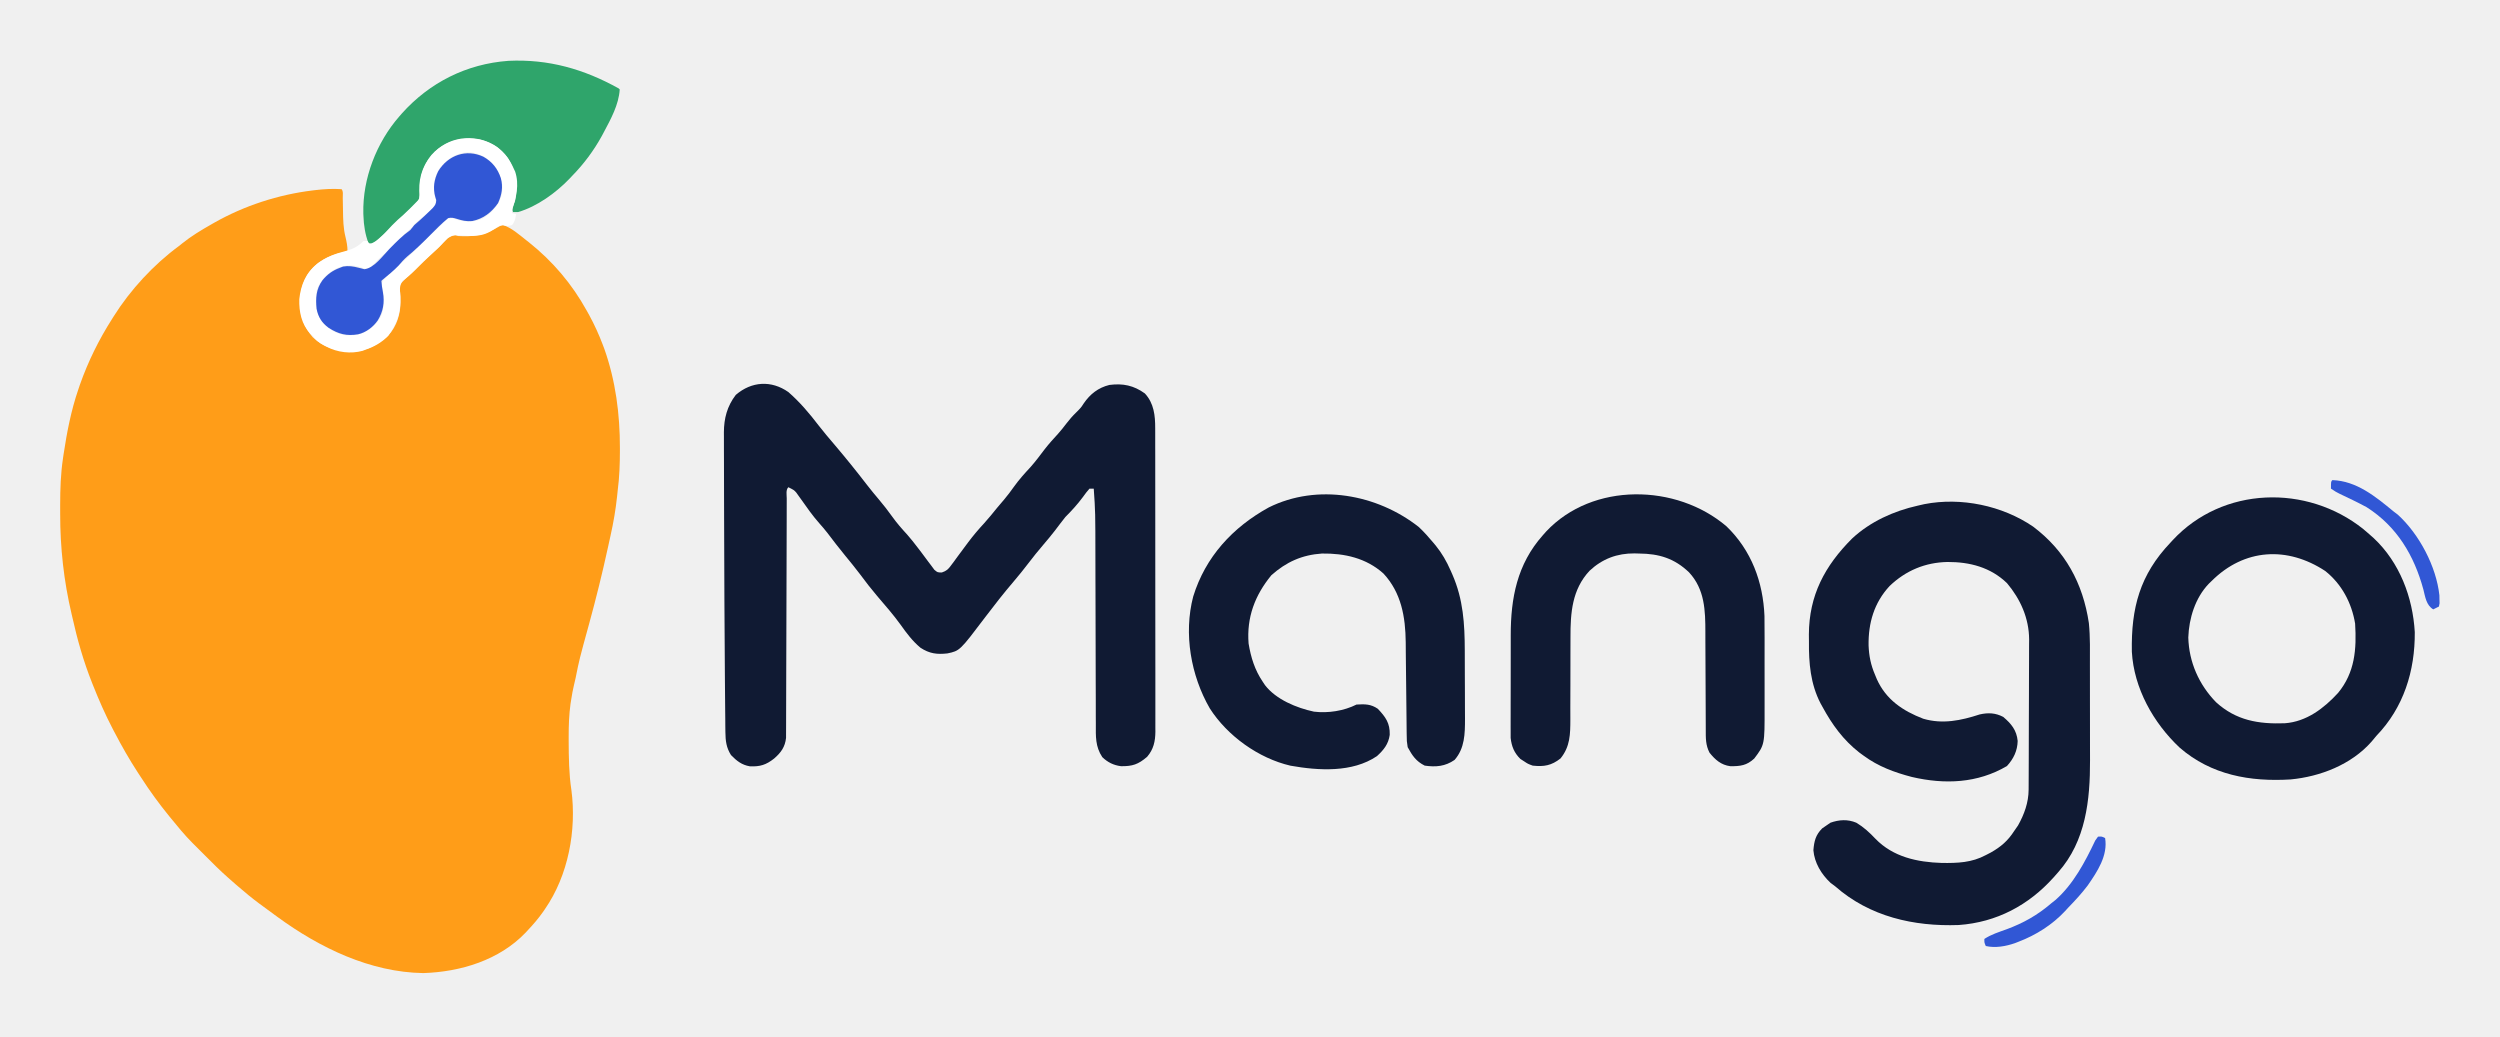
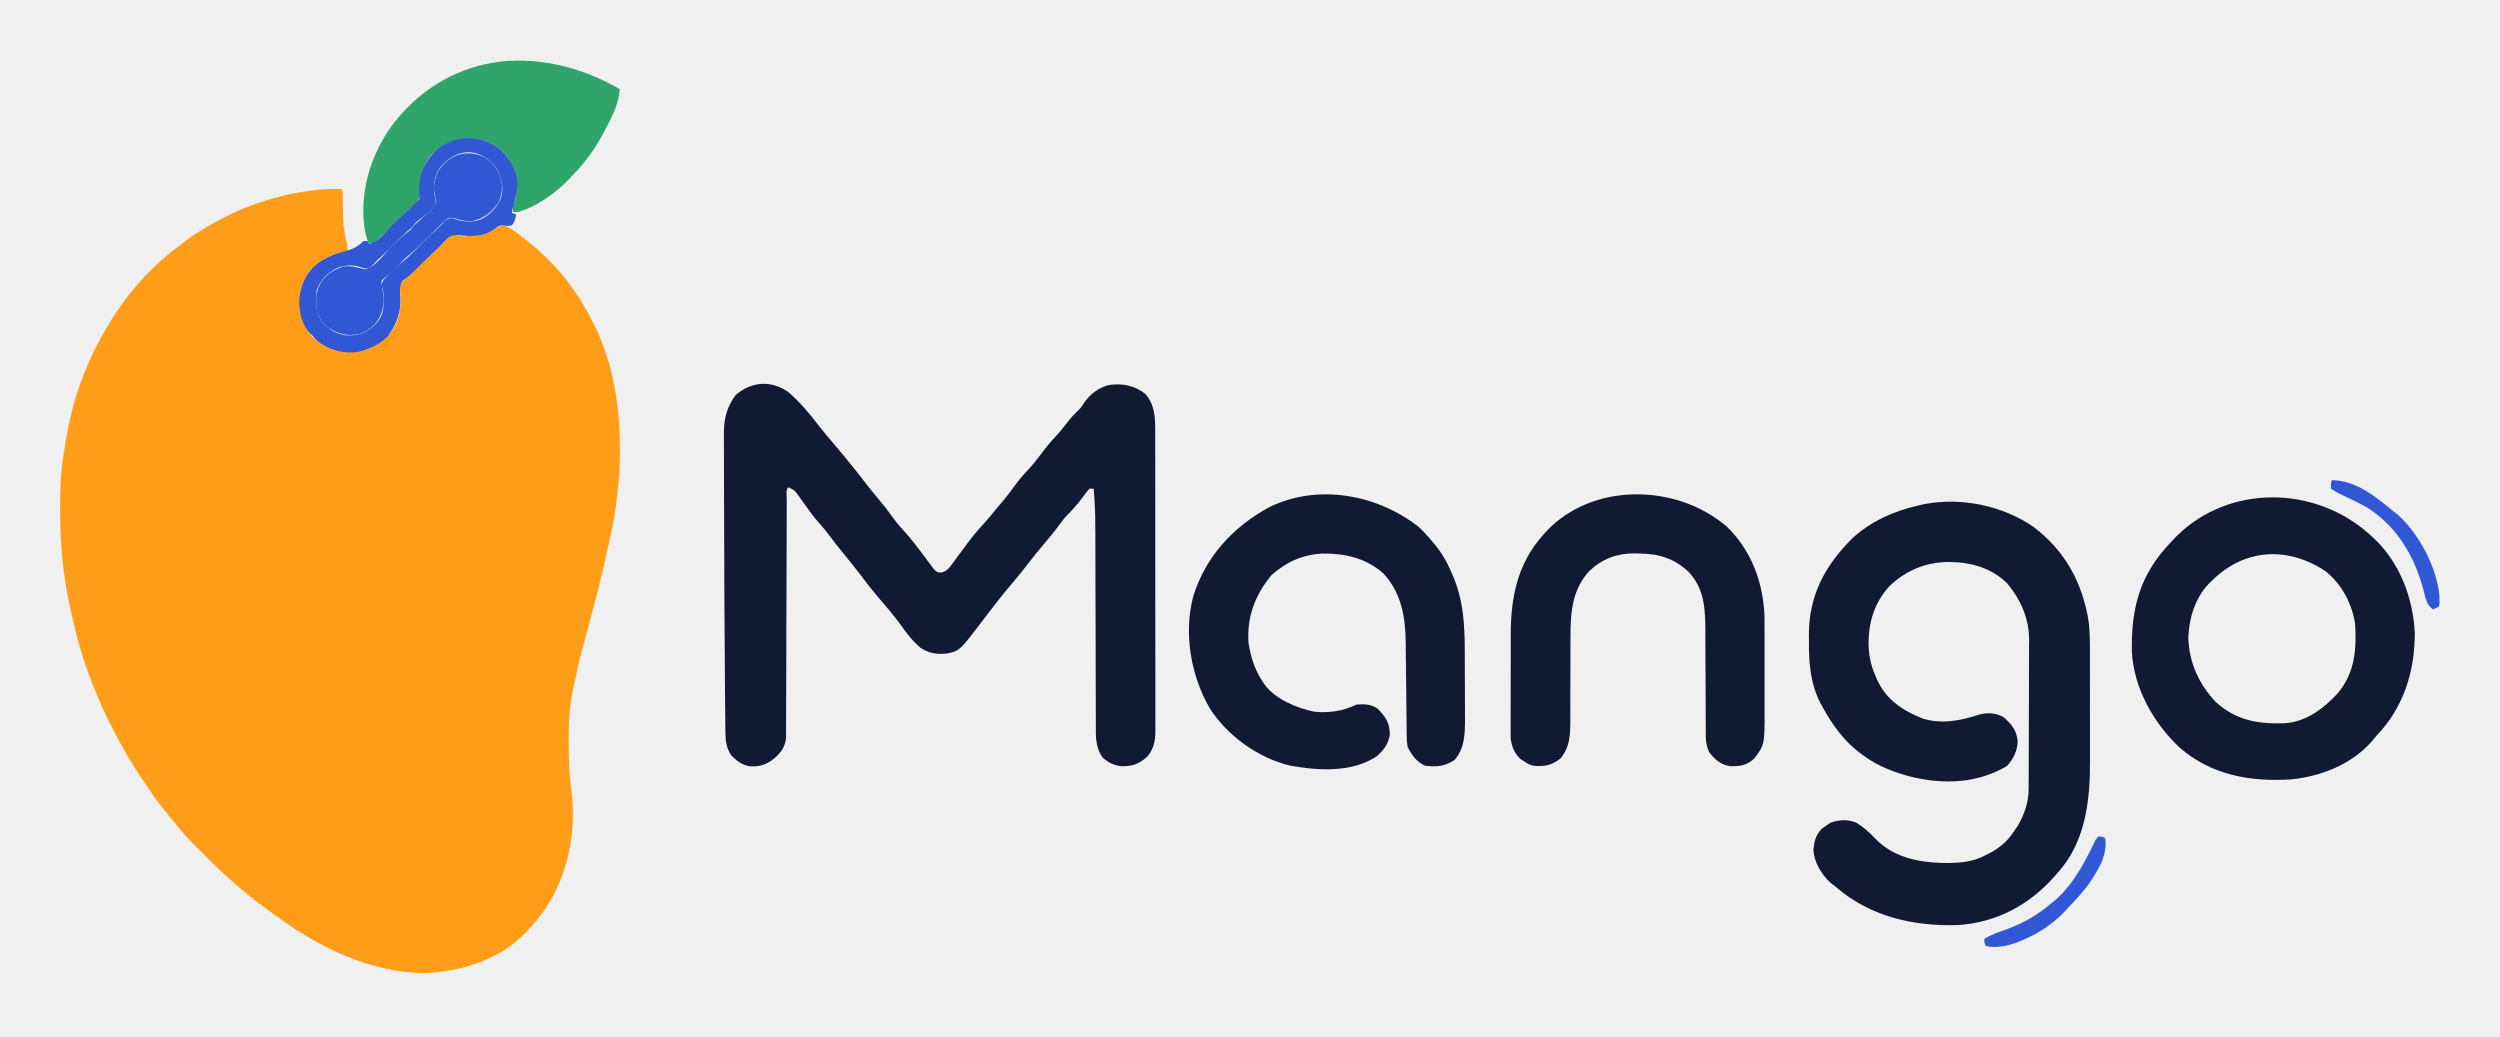
<svg xmlns="http://www.w3.org/2000/svg" viewBox="0 0 1760 730" role="img" aria-labelledby="title desc" shape-rendering="geometricPrecision">
  <g transform="translate(-119 4) scale(.702)">
    <path d="M0 0 C2.01 2.01 1.2 6.22 1.25 8.84 C1.28 10.46 1.31 12.08 1.35 13.75 C1.39 16.33 1.44 18.91 1.48 21.49 C1.62 30.56 1.78 39.19 4 48 C5.15 52.92 6 56.94 6 62 C3.73 63 3.73 63 0.62 63.56 C-13.25 66.54 -25.07 72.8 -33.54 84.6 C-39.34 94.11 -41.19 102.12 -41.25 113.19 C-41.27 114.08 -41.29 114.98 -41.31 115.9 C-41.38 128.12 -37 139 -29.04 148.29 C-18.45 158.48 -6.2 162.19 8.06 162.31 C9.14 162.34 10.23 162.37 11.34 162.4 C26.28 162.52 35.6 156.16 46.75 146.88 C55.48 137.73 59.31 124.79 59.19 112.44 C59.18 111.01 59.17 109.59 59.17 108.12 C59 104 59 104 58.33 100.2 C58 97 58 97 60.56 93.44 C62.02 91.94 63.5 90.46 65 89 C66.09 87.89 67.18 86.77 68.3 85.62 C73.68 80.15 79.1 74.74 84.95 69.76 C92.28 63.47 99.32 56.88 105.87 49.78 C108.47 47.61 110.71 46.78 114 46 C114.99 46.33 115.98 46.66 117 47 C130.91 47.74 141.97 46.74 154.09 39.66 C159.25 36.72 159.25 36.72 162 36 C170.52 38.76 178.07 45.53 185 51 C185.87 51.68 186.74 52.35 187.64 53.05 C211.76 72.23 231.13 95.02 246 122 C246.78 123.4 247.56 124.8 248.37 126.24 C253.63 135.9 258.11 145.71 262 156 C262.25 156.66 262.25 156.66 263.52 160.02 C274.93 192.18 279.22 225.59 279.19 259.56 C279.19 260.03 279.19 260.03 279.19 262.39 C279.17 275.72 278.73 288.77 277 302 C276.79 303.98 276.58 305.97 276.38 307.95 C274.96 321.33 272.74 334.35 269.79 347.47 C268.89 351.48 268.02 355.5 267.14 359.53 C261.56 385.14 255.28 410.49 248.35 435.76 C238.46 471.78 238.46 471.78 234.82 490.01 C234.28 492.67 233.66 495.31 232.99 497.94 C231.91 502.38 231.14 506.8 230.44 511.31 C230.31 512.09 230.31 512.09 229.68 516.05 C228.17 526.98 227.81 537.71 227.81 548.75 C227.81 550.32 227.81 551.88 227.81 553.5 C227.89 569.7 228.06 586.35 230.52 602.4 C235.9 642.81 227.41 688.24 204 722 C203.35 722.95 202.71 723.89 202.04 724.87 C197.48 731.35 192.44 737.25 187 743 C186.24 743.82 185.48 744.65 184.7 745.5 C158.28 773.21 119.39 784.98 82.03 786.16 C28.91 785.37 -21.79 760.83 -64 730 C-65.16 729.16 -66.32 728.32 -67.51 727.45 C-71.35 724.64 -75.18 721.82 -79 719 C-80.05 718.23 -81.09 717.47 -82.17 716.68 C-89.73 711.1 -96.9 705.14 -104 699 C-104.74 698.36 -105.48 697.72 -106.25 697.06 C-107.49 695.98 -108.72 694.9 -109.95 693.81 C-111.29 692.63 -112.63 691.45 -113.97 690.28 C-121.79 683.39 -129.12 676.03 -136.47 668.66 C-138.69 666.44 -140.92 664.21 -143.14 661.99 C-144.58 660.56 -146.01 659.12 -147.45 657.68 C-147.78 657.36 -147.78 657.36 -149.43 655.71 C-157.17 647.93 -164.1 639.52 -171 631 C-171.61 630.25 -172.23 629.51 -172.86 628.74 C-182.93 616.39 -192.38 603.41 -201 590 C-202.05 588.41 -203.09 586.82 -204.14 585.22 C-212.85 571.86 -220.64 558.15 -228 544 C-228.24 543.54 -228.24 543.54 -229.47 541.19 C-236.81 527.12 -243.15 512.75 -249 498 C-249.19 497.51 -249.19 497.51 -250.18 495.06 C-258.72 473.61 -265.01 451.53 -270 429 C-270.23 428.04 -270.45 427.09 -270.68 426.1 C-278.48 393.01 -282.2 359.48 -282.13 325.5 C-282.13 322.57 -282.13 319.64 -282.14 316.71 C-282.14 301 -281.63 285.44 -279.31 269.88 C-279.23 269.29 -279.23 269.29 -278.79 266.31 C-275.42 244.09 -271.29 222.29 -264 201 C-263.48 199.45 -262.96 197.91 -262.42 196.31 C-254.12 172.79 -243.4 151.02 -230 130 C-229.53 129.25 -229.06 128.5 -228.57 127.72 C-211.72 100.89 -188.49 75.75 -163 57 C-162 56.19 -160.99 55.38 -159.96 54.55 C-150.58 46.99 -140.44 40.94 -130 35 C-129.23 34.56 -128.47 34.12 -127.68 33.67 C-97.58 16.61 -63.54 5.52 -29.19 1.31 C-28.17 1.19 -27.15 1.06 -26.09 0.93 C-17.4 -0.08 -8.75 -0.6 0 0 Z " fill="#ff9d18" transform="translate(512,184)" />
    <path d="M0 0 C0.33 0.33 0.66 0.66 1 1 C0.07 16.28 -7.92 30.7 -15 44 C-15.61 45.16 -16.23 46.32 -16.86 47.51 C-25.13 62.51 -35.01 75.77 -47 88 C-47.83 88.88 -48.66 89.76 -49.52 90.67 C-63.02 104.71 -81.98 118.5 -101 124 C-102.65 124 -104.3 124 -106 124 C-107.45 119.66 -105.63 117.19 -104 113 C-100.77 97.81 -103.07 83.23 -111 70 C-118.16 59.9 -127.93 53.68 -140 51 C-143.45 50.57 -146.84 50.47 -150.31 50.5 C-150.77 50.5 -150.77 50.5 -153.09 50.52 C-166.72 50.87 -178.26 56.78 -187.69 66.56 C-196.73 77.49 -199.3 88.89 -199.08 102.67 C-199.2 109.16 -200.4 112.58 -205.02 117.19 C-205.67 117.78 -206.33 118.38 -207 119 C-207.6 119.58 -208.2 120.17 -208.82 120.77 C-210.62 122.5 -212.46 124.19 -214.31 125.88 C-218.78 129.98 -223.18 134.12 -227.44 138.44 C-230.88 141.92 -234.39 145.23 -238.12 148.39 C-239.41 149.5 -240.67 150.63 -241.91 151.8 C-243.75 153.5 -243.75 153.5 -247 156 C-248.32 155.67 -249.64 155.34 -251 155 C-254.26 146.49 -255.69 137.09 -256 128 C-256.04 127.08 -256.08 126.17 -256.12 125.22 C-256.92 90.26 -242.88 54.18 -220 28 C-219.18 27.06 -218.36 26.12 -217.52 25.15 C-189.64 -6.03 -152.46 -24.67 -110.62 -27.69 C-70.46 -29.6 -34.87 -19.43 0 0 Z " fill="#2fa56b" transform="translate(790,83)" />
-     <path d="M0 0 C8.19 6.55 12.65 12.6 16.88 22.19 C17.06 22.58 17.06 22.58 18 24.54 C22.34 37.63 19.11 50.68 14.88 63.19 C14.88 64.18 14.88 65.17 14.88 66.19 C16.19 66.52 17.51 66.85 18.88 67.19 C18.37 71.52 17.7 74.78 14.88 78.19 C11.73 79.14 9.73 79.46 6.58 78.46 C2.59 78.06 0.72 79.8 -2.56 82 C-8.61 86.03 -13.6 88.29 -20.88 88.81 C-22 88.9 -23.13 88.99 -24.29 89.08 C-28.13 89.19 -28.13 89.19 -32.55 88.86 C-44.31 88.11 -44.31 88.11 -49.41 91.14 C-52.52 94.01 -55.3 97.04 -58.12 100.19 C-60.6 102.57 -63.15 104.87 -65.69 107.19 C-71.15 112.26 -76.45 117.48 -81.69 122.79 C-85.8 126.84 -90.09 130.78 -94.85 134.07 C-98.5 139.07 -97.49 144.24 -97.19 150.25 C-96.43 165.91 -100.42 176.68 -109.38 189.38 C-115.9 196.05 -123.35 200.2 -132.12 203.19 C-133.02 203.54 -133.91 203.9 -134.82 204.27 C-146.81 207.61 -160.24 205.91 -171.12 200.19 C-172.07 199.7 -173.02 199.2 -174 198.7 C-178.68 196.07 -182.03 193.65 -185.12 189.19 C-185.53 188.82 -185.53 188.82 -187.56 186.94 C-196.27 177.6 -198.83 165.05 -198.47 152.58 C-197.02 138.3 -191.81 126.21 -180.61 117.03 C-171.63 110.38 -163.11 107.09 -152.29 104.3 C-144.71 102.28 -139.65 99.87 -134.12 94.19 C-132.81 94.19 -131.49 94.19 -130.12 94.19 C-129.79 94.68 -129.79 94.68 -128.12 97.19 C-118.81 94.86 -111.78 84.89 -105.17 78.21 C-101.61 74.63 -97.98 71.23 -94.13 67.97 C-89.59 63.93 -85.39 59.52 -81.12 55.19 C-80.13 54.2 -79.14 53.21 -78.12 52.19 C-77.97 48.45 -77.97 48.45 -78.19 43.88 C-78.44 27.82 -73.53 16.28 -62.63 4.58 C-45.32 -11.97 -19.56 -13.34 0 0 Z M-52.88 15.69 C-53.62 16.51 -54.36 17.34 -55.12 18.19 C-55.81 18.91 -56.49 19.63 -57.19 20.38 C-63.33 29.29 -63.93 37.6 -63.12 48.19 C-62.8 48.85 -62.47 49.51 -62.12 50.19 C-61.44 53.69 -61.44 53.69 -62.12 58.19 C-66.84 64.36 -73.06 69.05 -79.24 73.68 C-81.61 75.57 -83.27 77.79 -85.12 80.19 C-87.03 81.84 -88.94 83.5 -90.85 85.15 C-94.78 88.66 -98.43 92.43 -102.12 96.19 C-106.44 100.58 -110.74 104.92 -115.4 108.94 C-118.4 111.56 -121.03 114.18 -123.69 117.12 C-127.61 121.09 -127.61 121.09 -131.81 121.88 C-135.12 121.19 -135.12 121.19 -137.94 120.17 C-145.86 117.73 -154.3 118.39 -161.78 121.87 C-170.83 126.97 -178 134.06 -181.12 144.19 C-182.01 155.51 -182.48 166.28 -175.28 175.57 C-168.74 182.77 -161.47 187.49 -151.74 188.76 C-140.35 189.19 -133.17 187.36 -124.57 180 C-117.69 173.5 -114.36 167.78 -113.96 158.26 C-113.95 156.81 -113.94 155.37 -113.94 153.88 C-113.92 152.44 -113.91 151 -113.89 149.51 C-114.12 145.19 -114.12 145.19 -115.26 140.88 C-116.12 137.19 -116.12 137.19 -114.12 133.5 C-107.65 125.95 -99.87 119.4 -92.34 112.94 C-87.18 108.44 -82.43 103.56 -77.62 98.69 C-67.61 88.53 -67.61 88.53 -62.76 84.34 C-59.01 81.09 -55.67 77.64 -52.3 74.01 C-49.79 71.91 -48.37 71.38 -45.12 71.19 C-42.75 71.95 -40.37 72.71 -38 73.47 C-30.12 75.44 -21.95 75.05 -14.54 71.65 C-5.63 66.25 1.27 58.8 4.33 48.74 C6.56 38.28 4.23 30.08 -0.94 21 C-7.86 12.1 -15.3 6.7 -26.69 5.19 C-36.87 4.69 -45.4 8.89 -52.88 15.69 Z " fill="#ffffff" transform="translate(668.125,141.8125)" />
+     <path d="M0 0 C8.19 6.55 12.65 12.6 16.88 22.19 C17.06 22.58 17.06 22.58 18 24.54 C22.34 37.63 19.11 50.68 14.88 63.19 C14.88 64.18 14.88 65.17 14.88 66.19 C16.19 66.52 17.51 66.85 18.88 67.19 C18.37 71.52 17.7 74.78 14.88 78.19 C11.73 79.14 9.73 79.46 6.58 78.46 C2.59 78.06 0.72 79.8 -2.56 82 C-8.61 86.03 -13.6 88.29 -20.88 88.81 C-22 88.9 -23.13 88.99 -24.29 89.08 C-28.13 89.19 -28.13 89.19 -32.55 88.86 C-44.31 88.11 -44.31 88.11 -49.41 91.14 C-52.52 94.01 -55.3 97.04 -58.12 100.19 C-60.6 102.57 -63.15 104.87 -65.69 107.19 C-71.15 112.26 -76.45 117.48 -81.69 122.79 C-85.8 126.84 -90.09 130.78 -94.85 134.07 C-98.5 139.07 -97.49 144.24 -97.19 150.25 C-96.43 165.91 -100.42 176.68 -109.38 189.38 C-115.9 196.05 -123.35 200.2 -132.12 203.19 C-133.02 203.54 -133.91 203.9 -134.82 204.27 C-146.81 207.61 -160.24 205.91 -171.12 200.19 C-172.07 199.7 -173.02 199.2 -174 198.7 C-178.68 196.07 -182.03 193.65 -185.12 189.19 C-185.53 188.82 -185.53 188.82 -187.56 186.94 C-196.27 177.6 -198.83 165.05 -198.47 152.58 C-197.02 138.3 -191.81 126.21 -180.61 117.03 C-171.63 110.38 -163.11 107.09 -152.29 104.3 C-144.71 102.28 -139.65 99.87 -134.12 94.19 C-132.81 94.19 -131.49 94.19 -130.12 94.19 C-129.79 94.68 -129.79 94.68 -128.12 97.19 C-118.81 94.86 -111.78 84.89 -105.17 78.21 C-101.61 74.63 -97.98 71.23 -94.13 67.97 C-89.59 63.93 -85.39 59.52 -81.12 55.19 C-80.13 54.2 -79.14 53.21 -78.12 52.19 C-77.97 48.45 -77.97 48.45 -78.19 43.88 C-78.44 27.82 -73.53 16.28 -62.63 4.58 C-45.32 -11.97 -19.56 -13.34 0 0 Z M-52.88 15.69 C-53.62 16.51 -54.36 17.34 -55.12 18.19 C-55.81 18.91 -56.49 19.63 -57.19 20.38 C-63.33 29.29 -63.93 37.6 -63.12 48.19 C-62.8 48.85 -62.47 49.51 -62.12 50.19 C-61.44 53.69 -61.44 53.69 -62.12 58.19 C-66.84 64.36 -73.06 69.05 -79.24 73.68 C-81.61 75.57 -83.27 77.79 -85.12 80.19 C-87.03 81.84 -88.94 83.5 -90.85 85.15 C-94.78 88.66 -98.43 92.43 -102.12 96.19 C-106.44 100.58 -110.74 104.92 -115.4 108.94 C-118.4 111.56 -121.03 114.18 -123.69 117.12 C-127.61 121.09 -127.61 121.09 -131.81 121.88 C-135.12 121.19 -135.12 121.19 -137.94 120.17 C-145.86 117.73 -154.3 118.39 -161.78 121.87 C-170.83 126.97 -178 134.06 -181.12 144.19 C-182.01 155.51 -182.48 166.28 -175.28 175.57 C-168.74 182.77 -161.47 187.49 -151.74 188.76 C-140.35 189.19 -133.17 187.36 -124.57 180 C-117.69 173.5 -114.36 167.78 -113.96 158.26 C-113.95 156.81 -113.94 155.37 -113.94 153.88 C-113.92 152.44 -113.91 151 -113.89 149.51 C-114.12 145.19 -114.12 145.19 -115.26 140.88 C-116.12 137.19 -116.12 137.19 -114.12 133.5 C-107.65 125.95 -99.87 119.4 -92.34 112.94 C-87.18 108.44 -82.43 103.56 -77.62 98.69 C-67.61 88.53 -67.61 88.53 -62.76 84.34 C-59.01 81.09 -55.67 77.64 -52.3 74.01 C-49.79 71.91 -48.37 71.38 -45.12 71.19 C-42.75 71.95 -40.37 72.71 -38 73.47 C-30.12 75.44 -21.95 75.05 -14.54 71.65 C-5.63 66.25 1.27 58.8 4.33 48.74 C6.56 38.28 4.23 30.08 -0.94 21 C-7.86 12.1 -15.3 6.7 -26.69 5.19 C-36.87 4.69 -45.4 8.89 -52.88 15.69 Z " fill="#3157d5" transform="translate(668.125,141.8125)" />
    <path d="M0 0 C8.82 4.94 14.41 11.95 17.57 21.61 C19.93 30.53 18.48 38.16 14.76 46.55 C8.2 55.9 0.01 62.25 -11.24 64.55 C-17.06 65.09 -21.46 63.96 -26.93 62.24 C-30.05 61.3 -32.01 60.85 -35.24 61.55 C-42.02 67.09 -48.09 73.32 -54.24 79.55 C-61.5 86.91 -68.82 93.9 -76.8 100.48 C-79.86 103.21 -82.37 106.07 -85 109.18 C-89.96 114.43 -95.71 118.92 -101.24 123.55 C-101.57 123.88 -101.9 124.21 -102.24 124.55 C-101.9 128.4 -101.53 132.2 -100.71 135.98 C-98.82 146.19 -100.51 155.38 -105.93 164.23 C-110.57 170.84 -117.58 176.21 -125.54 178.09 C-137.11 180.05 -145.38 177.9 -155.24 171.55 C-161.98 166.57 -165.63 160.78 -167.24 152.55 C-168.28 141.72 -167.77 132.82 -161.32 123.89 C-156.39 117.95 -151.43 114.31 -144.24 111.55 C-143.65 111.32 -143.65 111.32 -140.68 110.17 C-135.37 109.21 -130.51 109.95 -125.31 111.31 C-124.3 111.55 -123.28 111.8 -122.24 112.05 C-121.31 112.3 -120.38 112.56 -119.43 112.83 C-109.7 111.97 -100.58 99.03 -94.18 92.48 C-87.49 85.65 -81.06 79.07 -73.24 73.55 C-71.88 71.9 -70.55 70.23 -69.24 68.55 C-67.41 66.95 -65.58 65.36 -63.74 63.77 C-60.51 60.9 -57.4 57.93 -54.3 54.92 C-53.18 53.84 -52.06 52.75 -50.9 51.63 C-48.34 48.66 -47.34 47.39 -47.24 43.55 C-47.55 42.52 -47.86 41.48 -48.18 40.42 C-50.7 31.22 -49.43 23.05 -45.24 14.55 C-35.38 -1.55 -17.23 -8.02 0 0 Z " fill="#3157d5" transform="translate(654.2383,151.4531)" />
  </g>
  <path d="M0 0 C8.08 7.04 14.83 15.03 21.31 23.52 C24.86 28.11 28.61 32.5 32.37 36.91 C40.27 46.2 47.94 55.71 55.38 65.38 C58.14 68.95 61.02 72.42 63.94 75.88 C67.15 79.69 70.18 83.56 73.06 87.62 C76.31 92.17 79.86 96.24 83.65 100.34 C86.24 103.28 88.62 106.32 91 109.44 C91.83 110.52 92.66 111.61 93.52 112.72 C95.17 114.9 96.8 117.1 98.42 119.31 C99.19 120.32 99.96 121.33 100.75 122.38 C101.43 123.29 102.1 124.21 102.8 125.15 C105 127 105 127 108.04 127.04 C111.46 125.84 112.5 124.84 114.62 121.94 C115.3 121.04 115.97 120.14 116.67 119.21 C117.44 118.15 118.21 117.09 119 116 C120.97 113.33 122.95 110.66 124.94 108 C125.45 107.31 125.97 106.61 126.5 105.9 C130.06 101.15 133.81 96.71 137.84 92.37 C141.03 88.87 143.97 85.2 146.95 81.52 C148.61 79.48 150.33 77.48 152.06 75.5 C154.46 72.65 156.6 69.79 158.75 66.75 C162.31 61.78 166.26 57.36 170.43 52.89 C174.05 48.82 177.27 44.48 180.55 40.14 C183.5 36.36 186.67 32.86 189.91 29.34 C191.94 27.07 193.79 24.74 195.62 22.31 C197.82 19.42 200.08 16.84 202.69 14.31 C206 11 206 11 207.94 8 C212.47 1.41 218.17 -3.07 226 -5 C235.53 -6.23 243.15 -4.69 251 1 C257.37 7.88 258.3 16.53 258.26 25.52 C258.26 26.46 258.27 27.4 258.27 28.37 C258.28 31.5 258.28 34.64 258.27 37.78 C258.28 40.04 258.28 42.29 258.29 44.54 C258.3 50.66 258.3 56.77 258.3 62.89 C258.3 68 258.31 73.1 258.31 78.21 C258.32 90.26 258.32 102.31 258.32 114.36 C258.31 126.78 258.32 139.21 258.34 151.64 C258.36 162.31 258.37 172.98 258.36 183.65 C258.36 190.03 258.36 196.4 258.38 202.77 C258.39 208.77 258.39 214.76 258.38 220.75 C258.37 222.95 258.38 225.15 258.38 227.34 C258.39 230.35 258.39 233.35 258.37 236.35 C258.38 237.22 258.39 238.09 258.4 238.98 C258.34 245.85 257.12 251.55 252.56 256.81 C246.28 262.17 242.27 263.49 234.21 263.4 C228.97 262.75 224.78 260.68 221 257 C216.05 249.53 216.43 242.39 216.47 233.63 C216.46 232.09 216.45 230.55 216.44 228.97 C216.42 224.76 216.42 220.55 216.43 216.34 C216.43 211.91 216.4 207.48 216.38 203.05 C216.35 194.65 216.33 186.25 216.32 177.85 C216.31 165.58 216.27 153.32 216.23 141.05 C216.23 140.14 216.22 139.24 216.22 138.3 C216.21 136.49 216.21 134.68 216.2 132.87 C216.18 127.62 216.17 122.38 216.17 117.13 C216.13 84.35 216.13 84.35 215 68 C214.01 68 213.02 68 212 68 C209.77 70.6 209.77 70.6 207.25 74.06 C203.46 79.15 199.48 83.52 195 88 C192.5 91.14 190.09 94.34 187.67 97.54 C185.04 100.95 182.3 104.23 179.5 107.5 C175.87 111.74 172.38 116.05 169 120.5 C165.64 124.92 162.17 129.21 158.56 133.44 C151.67 141.51 145.13 149.85 138.73 158.31 C120.71 182.15 120.71 182.15 112 184 C104.62 184.83 99.36 184.17 93 180 C87.41 175.33 83.24 169.77 79.05 163.85 C73.95 156.77 68.17 150.2 62.5 143.56 C58.27 138.59 54.32 133.48 50.44 128.23 C47.04 123.73 43.46 119.37 39.88 115.01 C35.61 109.78 31.48 104.46 27.41 99.06 C25.55 96.7 23.66 94.48 21.66 92.24 C17.01 86.98 13.03 81.27 8.99 75.54 C8.4 74.72 7.81 73.91 7.21 73.07 C6.69 72.34 6.16 71.6 5.63 70.84 C4 69 4 69 0 67 C-1.91 68.91 -1.13 72.35 -1.14 74.88 C-1.14 76.37 -1.15 77.87 -1.15 79.42 C-1.16 81.09 -1.16 82.77 -1.16 84.45 C-1.16 86.2 -1.17 87.96 -1.17 89.71 C-1.18 93.5 -1.19 97.29 -1.2 101.07 C-1.21 107.06 -1.23 113.05 -1.25 119.04 C-1.31 136.07 -1.37 153.1 -1.4 170.13 C-1.42 179.52 -1.45 188.92 -1.49 198.32 C-1.51 203.29 -1.53 208.27 -1.53 213.25 C-1.53 217.93 -1.55 222.61 -1.57 227.29 C-1.58 229.01 -1.58 230.73 -1.58 232.45 C-1.57 234.8 -1.59 237.14 -1.61 239.49 C-1.61 240.8 -1.61 242.12 -1.62 243.47 C-2.31 249.88 -5.21 253.85 -10 258 C-15.71 262.51 -19.98 263.8 -27.09 263.49 C-32.8 262.53 -36.36 259.69 -40.38 255.56 C-43.67 250.36 -44.26 245.56 -44.32 239.48 C-44.33 238.71 -44.33 238.71 -44.38 234.85 C-44.39 233.16 -44.4 231.46 -44.41 229.77 C-44.43 227.95 -44.45 226.14 -44.47 224.33 C-44.53 219.35 -44.57 214.37 -44.6 209.39 C-44.63 206.25 -44.65 203.1 -44.68 199.96 C-44.82 183.31 -44.92 166.65 -45 150 C-45.01 148.62 -45.01 147.25 -45.02 145.83 C-45.12 126.67 -45.19 107.51 -45.23 88.35 C-45.24 82.49 -45.26 76.64 -45.28 70.79 C-45.31 63.83 -45.32 56.87 -45.32 49.91 C-45.33 47.34 -45.33 44.76 -45.35 42.18 C-45.36 38.63 -45.36 35.08 -45.36 31.53 C-45.37 30.5 -45.37 29.47 -45.38 28.42 C-45.33 18.53 -43.13 10 -37 2 C-25.88 -7.57 -12.01 -8.41 0 0 Z " fill="#101a33" transform="translate(555,276)" />
  <path d="M0 0 C17.58 16.91 25.82 39.27 26.78 63.16 C26.85 68.27 26.87 73.37 26.86 78.48 C26.86 80.36 26.86 82.24 26.86 84.12 C26.86 88.02 26.86 91.93 26.85 95.84 C26.84 100.82 26.85 105.8 26.86 110.78 C26.86 114.65 26.86 118.52 26.86 122.38 C26.86 124.22 26.86 126.06 26.86 127.89 C26.91 153.78 26.91 153.78 19.59 163.49 C14.29 168.41 9.78 168.96 2.74 168.9 C-3.77 168.05 -7.92 164.36 -11.91 159.37 C-14.66 154.11 -14.56 149.12 -14.55 143.34 C-14.56 142.41 -14.56 141.49 -14.56 140.53 C-14.57 138.52 -14.58 136.51 -14.58 134.5 C-14.59 131.31 -14.6 128.12 -14.62 124.93 C-14.67 115.85 -14.72 106.77 -14.74 97.7 C-14.75 92.14 -14.78 86.59 -14.82 81.03 C-14.83 78.92 -14.83 76.82 -14.83 74.71 C-14.82 59.3 -15.23 44.41 -26.31 32.44 C-36.66 22.52 -47.51 19.3 -61.47 19.18 C-62.55 19.15 -63.64 19.12 -64.75 19.09 C-76.96 19 -87.39 22.92 -96.35 31.3 C-108.71 44.52 -109.85 60.95 -109.79 78.23 C-109.78 81.16 -109.79 84.09 -109.81 87.02 C-109.85 95.35 -109.85 103.67 -109.85 112 C-109.85 117.12 -109.87 122.24 -109.9 127.35 C-109.91 130.23 -109.89 133.1 -109.88 135.97 C-109.9 146.37 -109.99 155.03 -116.79 163.43 C-123.16 168.44 -128.44 169.37 -136.41 168.49 C-139.79 167.24 -139.79 167.24 -142.41 165.49 C-143.28 164.94 -144.14 164.38 -145.04 163.8 C-149.39 159.57 -151.24 154.99 -151.91 149 C-151.91 147.36 -151.91 145.73 -151.91 144.04 C-151.91 143.59 -151.91 143.59 -151.93 141.28 C-151.94 138.29 -151.92 135.3 -151.91 132.31 C-151.91 130.21 -151.91 128.11 -151.91 126.01 C-151.91 121.61 -151.9 117.21 -151.88 112.81 C-151.85 107.21 -151.85 101.62 -151.86 96.02 C-151.87 91.68 -151.86 87.34 -151.85 83 C-151.85 80.94 -151.85 78.88 -151.85 76.82 C-151.88 50.46 -147.33 26.75 -129.41 6.49 C-128.6 5.57 -127.78 4.65 -126.95 3.7 C-94.18 -31.23 -35.19 -29.99 0 0 Z " fill="#101a33" transform="translate(1215.41,370.5078)" />
  <path d="M0 0 C3.69 3.47 6.95 7.11 10.19 11 C10.47 11.33 10.47 11.33 11.88 13.01 C16.35 18.51 19.52 24.09 22.38 30.56 C22.8 31.52 23.23 32.48 23.67 33.47 C31.32 51.07 32.34 68.05 32.39 87 C32.39 87.43 32.39 87.43 32.4 89.58 C32.41 94.06 32.42 98.55 32.43 103.03 C32.43 107.64 32.46 112.24 32.49 116.85 C32.5 120.42 32.51 123.99 32.51 127.56 C32.52 130.07 32.53 132.59 32.55 135.1 C32.53 145.47 32.42 155.8 25.19 164 C18.57 168.57 11.99 169.13 4.19 168 C-1.9 164.96 -4.62 160.91 -7.81 155 C-8.46 150.77 -8.46 150.77 -8.5 146.18 C-8.51 145.33 -8.53 144.49 -8.54 143.62 C-8.57 141.8 -8.58 139.98 -8.59 138.16 C-8.6 135.27 -8.64 132.37 -8.68 129.48 C-8.77 123.32 -8.83 117.16 -8.88 111 C-8.94 103.88 -9.02 96.77 -9.12 89.65 C-9.16 86.83 -9.17 84 -9.18 81.18 C-9.36 63.33 -12.3 46.28 -24.84 32.78 C-37.02 21.83 -52.26 18.48 -68.16 18.69 C-82.26 19.64 -93.37 24.67 -103.81 34 C-115.42 48.2 -121.22 63.64 -119.81 82 C-118.18 91.85 -115.44 100.71 -109.81 109 C-109.28 109.79 -108.76 110.58 -108.21 111.39 C-100.45 121.45 -86.04 127.38 -73.81 130 C-63.83 131.21 -52.86 129.52 -43.81 125 C-37.92 124.65 -33.74 124.61 -28.81 128 C-23.29 133.84 -20.23 138.09 -20.44 146.34 C-21.35 152.86 -24.68 156.97 -29.44 161.31 C-46.8 173.07 -70.64 171.54 -90.33 168.04 C-112.74 162.84 -134.72 147.1 -147.12 127.69 C-160.44 104.66 -165.64 75.12 -158.81 49 C-150.19 20.98 -130.98 0.21 -105.63 -13.75 C-71.39 -30.81 -29.29 -23.05 0 0 Z " fill="#101a33" transform="translate(998.8125,371)" />
  <path d="M0 0 C1.74 1.48 3.47 2.98 5.19 4.5 C5.9 5.12 6.6 5.75 7.33 6.39 C25.55 23.49 34.78 47.98 36.19 72.5 C36.4 99.91 28.31 125.69 9.19 145.5 C8.01 146.89 6.85 148.28 5.69 149.69 C-8.47 165.74 -30.27 174.23 -51.22 176.22 C-79.68 177.96 -107.07 173.17 -129.33 153.83 C-147.8 136.5 -161.57 112 -162.99 86.3 C-163.54 55.55 -157.41 32.21 -135.81 9.5 C-135.27 8.91 -134.73 8.33 -134.17 7.72 C-99.07 -30.03 -39.85 -31.82 0 0 Z M-106.81 36.5 C-107.14 36.81 -107.14 36.81 -108.78 38.4 C-118.35 48.35 -122.78 62.74 -123.25 76.31 C-122.79 93.64 -115.73 109.53 -103.7 121.87 C-89.58 134.72 -73.83 137.33 -55.36 136.68 C-40.12 135.61 -27.78 126.2 -17.8 115.31 C-5.95 100.96 -4.69 84.44 -5.81 66.5 C-8.22 51.95 -15.22 38.72 -26.81 29.5 C-53.55 11.88 -83.86 13.63 -106.81 36.5 Z " fill="#101a33" transform="translate(1663.812,372.5)" />
  <path d="M0 0 C22.73 17.08 35.12 39.92 39.32 67.98 C40.31 77.98 40.06 88.07 40.05 98.11 C40.05 100.62 40.06 103.14 40.06 105.66 C40.07 110.92 40.07 116.18 40.07 121.44 C40.06 128.13 40.08 134.83 40.1 141.53 C40.11 146.72 40.12 151.92 40.11 157.11 C40.11 159.58 40.12 162.04 40.13 164.51 C40.23 192.49 37.17 221.45 17.75 243.31 C16.7 244.5 15.66 245.69 14.58 246.91 C-3.04 266.57 -25.59 278.62 -52.33 280.53 C-83.89 281.67 -114.96 274.67 -139.25 253.31 C-140.32 252.51 -141.39 251.7 -142.5 250.88 C-149 244.82 -153.87 236.79 -154.62 227.88 C-154.1 221.5 -153.03 217.09 -148.44 212.5 C-147.39 211.78 -146.33 211.06 -145.25 210.31 C-144.38 209.71 -143.52 209.12 -142.62 208.5 C-136.5 206.34 -130.49 205.96 -124.41 208.5 C-119.17 211.63 -115.12 215.38 -110.94 219.81 C-98.5 232.64 -81.43 236.31 -64.14 236.83 C-53.06 236.96 -43.21 236.65 -33.25 231.31 C-32.1 230.72 -30.96 230.13 -29.78 229.52 C-22.6 225.47 -17.69 221.23 -13.25 214.31 C-12.81 213.67 -12.81 213.67 -10.56 210.44 C-6.16 202.58 -3.15 194.31 -3.1 185.24 C-3.1 184.25 -3.09 183.25 -3.08 182.22 C-3.08 181.14 -3.08 180.05 -3.07 178.94 C-3.07 178.36 -3.07 178.36 -3.05 175.45 C-3.03 171.64 -3.02 167.84 -3.01 164.03 C-3.01 162.73 -3 161.43 -3 160.08 C-2.98 153.18 -2.96 146.28 -2.95 139.38 C-2.94 132.27 -2.91 125.17 -2.87 118.06 C-2.84 112.58 -2.84 107.1 -2.83 101.61 C-2.83 98.99 -2.82 96.38 -2.8 93.76 C-2.77 90.08 -2.77 86.4 -2.78 82.72 C-2.77 81.66 -2.75 80.59 -2.74 79.49 C-2.84 64.6 -8.78 51.17 -18.34 39.83 C-29.91 28.67 -44.55 24.89 -60.17 24.95 C-75.93 25.25 -89.56 30.98 -100.96 41.85 C-111.89 53.64 -116 67.88 -115.77 83.67 C-115.48 91.12 -114.18 97.49 -111.25 104.31 C-110.83 105.35 -110.4 106.38 -109.96 107.45 C-103.48 121.85 -91.68 129.78 -77.25 135.31 C-63.64 139.28 -50.73 136.58 -37.54 132.27 C-31.54 130.93 -26.49 131.15 -21 134 C-15.31 138.79 -11.53 143.38 -10.81 150.94 C-10.96 157.86 -13.73 163.57 -18.38 168.62 C-39.09 180.78 -62.14 181.68 -85.25 176.31 C-97.58 173.09 -108.92 168.93 -119.25 161.31 C-120.26 160.57 -121.27 159.84 -122.32 159.07 C-133.57 150.29 -141.42 139.45 -148.19 127 C-148.41 126.6 -148.41 126.6 -149.55 124.56 C-156.71 110.77 -157.9 96.04 -157.75 80.75 C-157.77 79.2 -157.78 77.64 -157.8 76.04 C-157.7 48.39 -146.6 27.69 -127.37 8.43 C-114.58 -3.48 -98.11 -10.91 -81.25 -14.69 C-80.47 -14.87 -80.47 -14.87 -76.52 -15.77 C-50.63 -20.82 -21.67 -14.75 0 0 Z " fill="#101a33" transform="translate(1431.25,370.6875)" />
  <path d="M0 0 C17.01 0.56 30.41 11.61 43 22 C44.03 22.78 45.06 23.57 46.12 24.38 C61.14 38.08 73.15 60.79 75.34 81.12 C75.34 81.57 75.34 81.57 75.38 83.88 C75.4 84.8 75.43 85.73 75.46 86.68 C75.31 87.45 75.16 88.21 75 89 C74.34 89.33 74.34 89.33 71 91 C66.04 88 65.39 82.25 64.06 77 C57.57 53.09 45.42 32.54 24 19 C17.76 15.64 11.38 12.6 4.98 9.57 C2.5 8.31 2.5 8.31 -1 6 C-1 1 -1 1 0 0 Z " fill="#3157d5" transform="translate(1642,338)" />
  <path d="M0 0 C2.7 -0.15 2.7 -0.15 5 1 C7.06 13.34 -0.52 24.64 -7.25 34.36 C-11.47 39.95 -16.12 44.99 -21 50 C-21.72 50.79 -22.43 51.58 -23.17 52.39 C-32.14 62.02 -43.72 69.34 -56 74 C-56.81 74.32 -57.61 74.63 -58.44 74.96 C-64.86 77.21 -72.3 78.54 -79 77 C-80.05 74.59 -80.05 74.59 -80 72 C-75.16 68.81 -69.74 67.17 -64.31 65.19 C-52.47 60.8 -42.57 55.23 -33 47 C-32.03 46.23 -31.05 45.46 -30.05 44.66 C-17.38 33.6 -9.08 17.69 -1.96 2.73 C-1.31 1.83 -0.67 0.93 0 0 Z " fill="#3157d5" transform="translate(1477,589)" />
</svg>
